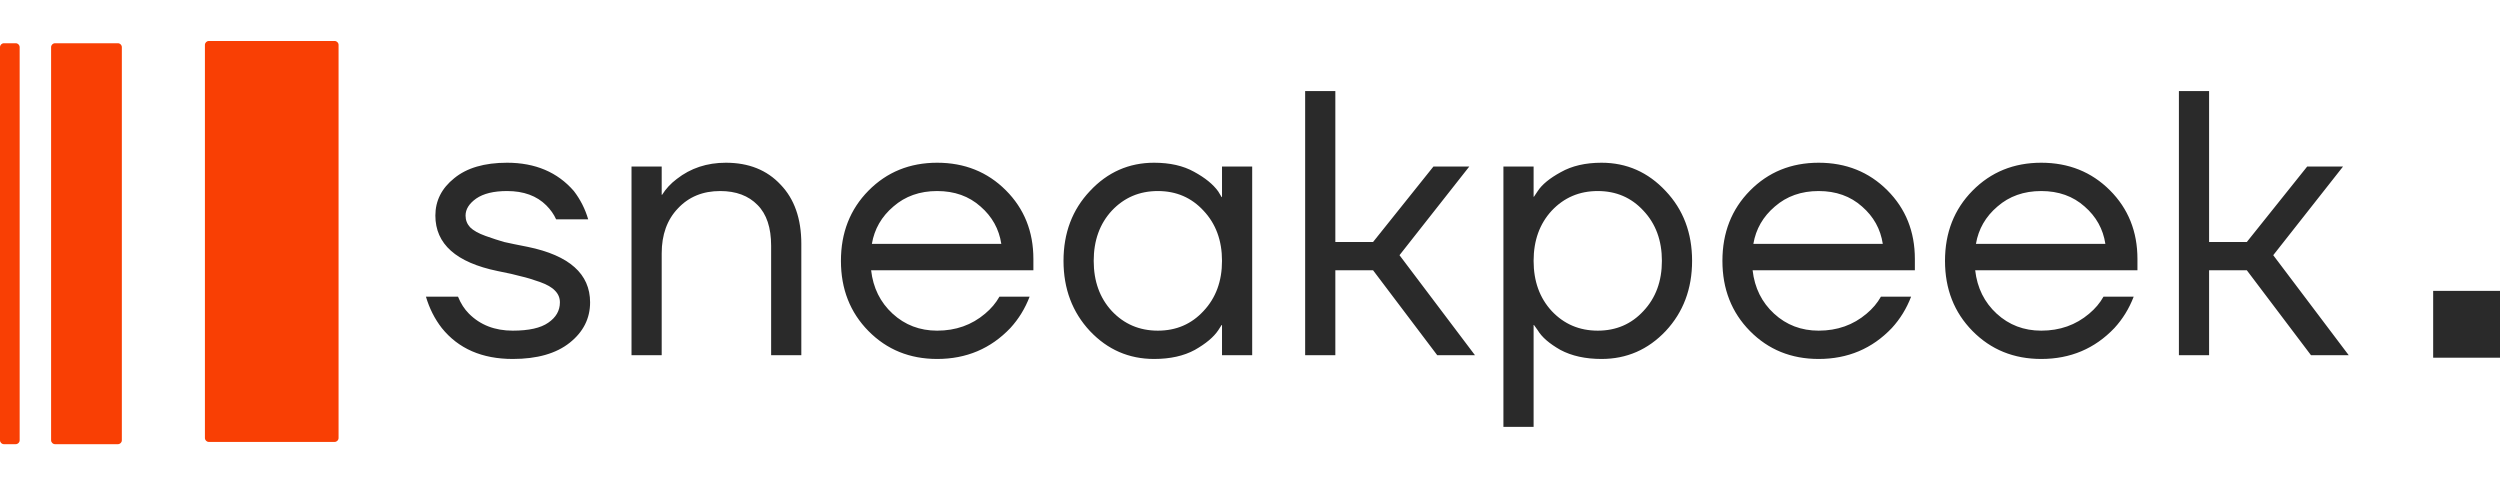
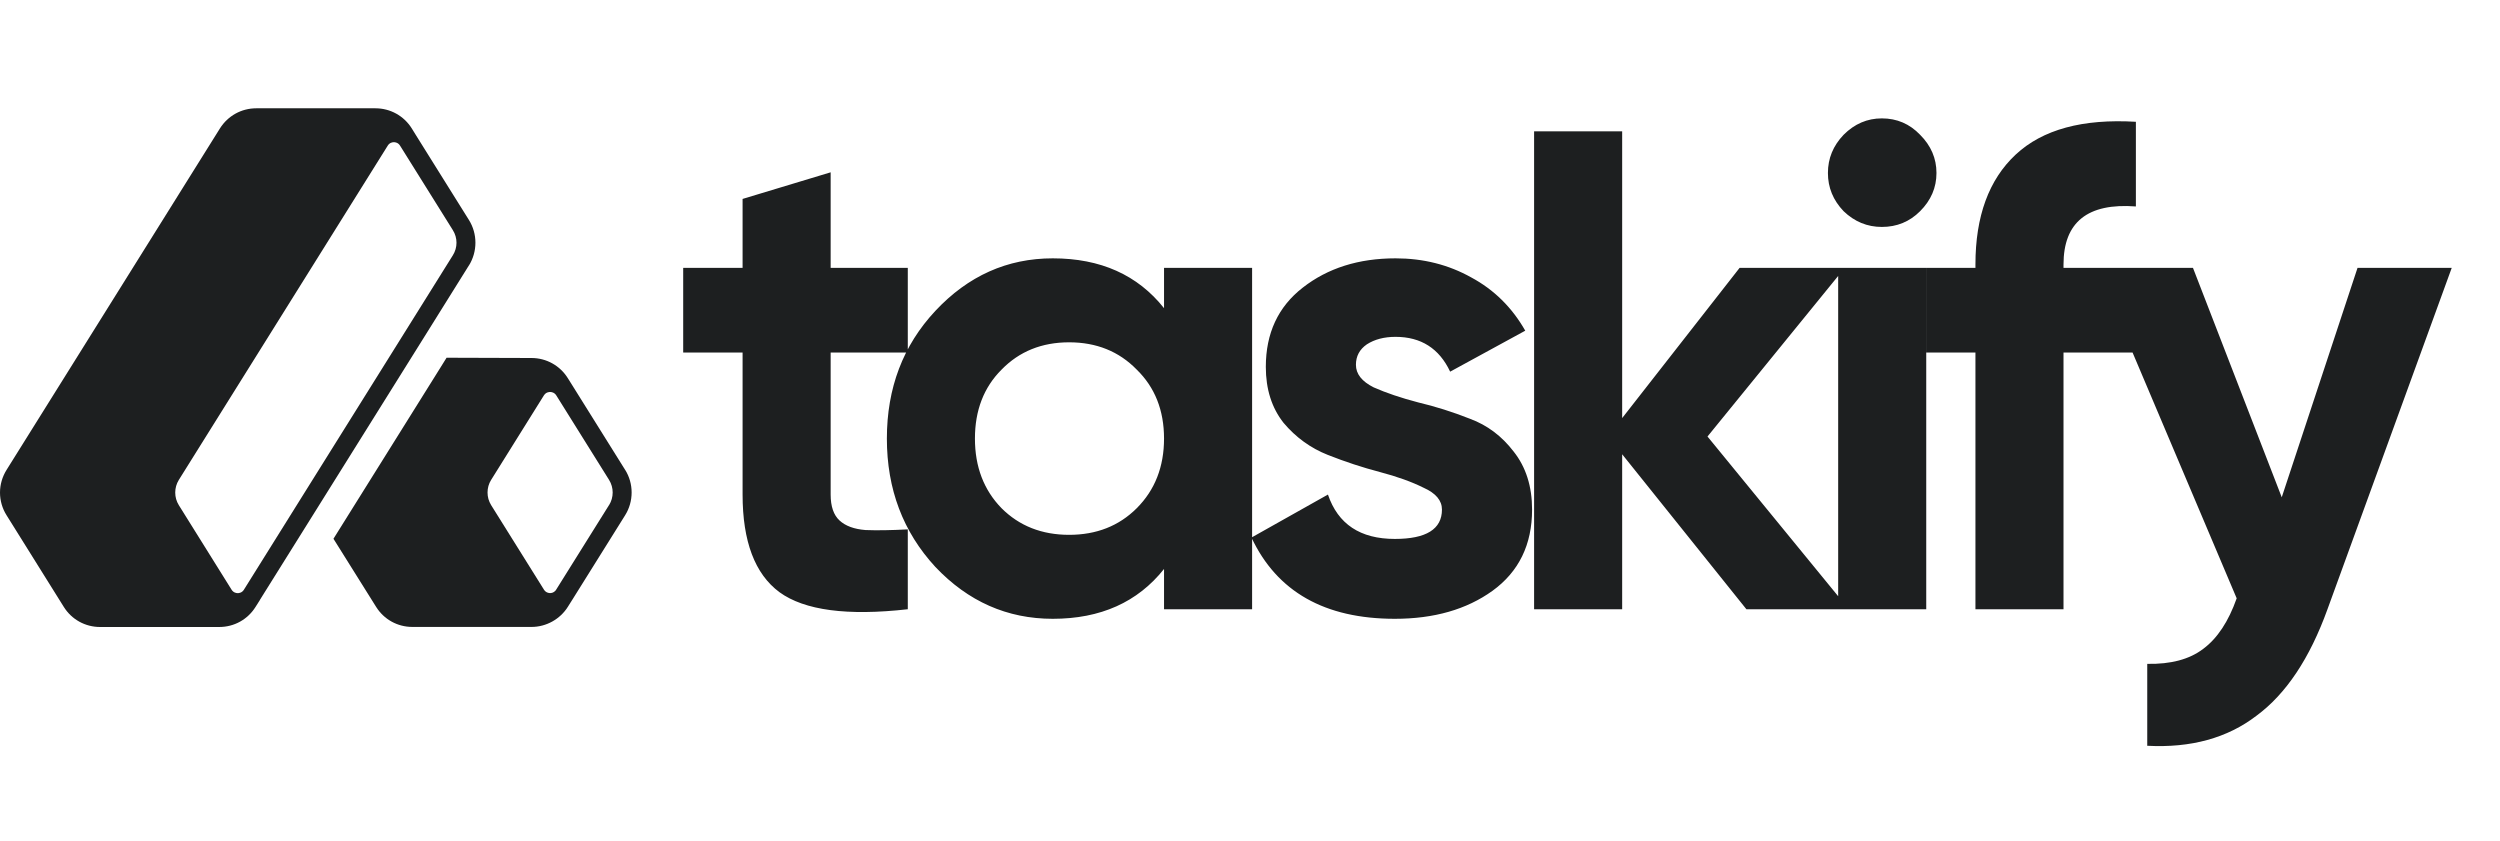
- <svg xmlns="http://www.w3.org/2000/svg" width="183" height="36" viewBox="0 0 183 36" fill="none">
-   <rect y="3.165" width="1.439" height="29.349" rx="0.288" fill="#F93F04" />
-   <rect x="3.74" y="3.165" width="5.179" height="29.349" rx="0.288" fill="#F93F04" />
-   <rect x="15" y="3" width="9.783" height="29.349" rx="0.288" fill="#F93F04" />
-   <path d="M31.179 21.718H33.527C33.729 22.216 33.996 22.63 34.328 22.962C35.156 23.79 36.224 24.204 37.532 24.204C38.711 24.204 39.576 24.011 40.128 23.625C40.699 23.238 40.985 22.741 40.985 22.133C40.985 21.801 40.865 21.516 40.626 21.276C40.405 21.037 40.036 20.825 39.521 20.641C39.005 20.457 38.545 20.319 38.14 20.227C37.753 20.116 37.182 19.988 36.427 19.84C33.389 19.214 31.869 17.86 31.869 15.78C31.869 14.693 32.33 13.782 33.25 13.045C34.171 12.29 35.46 11.912 37.118 11.912C39.18 11.912 40.81 12.603 42.007 13.984C42.486 14.61 42.836 15.301 43.056 16.056H40.709C40.543 15.688 40.303 15.347 39.99 15.034C39.291 14.334 38.333 13.984 37.118 13.984C36.142 13.984 35.387 14.168 34.852 14.537C34.337 14.905 34.079 15.319 34.079 15.78C34.079 16.111 34.19 16.396 34.411 16.636C34.65 16.875 35.028 17.087 35.543 17.271C36.059 17.455 36.51 17.603 36.897 17.713C37.302 17.805 37.882 17.925 38.637 18.072C41.675 18.698 43.195 20.052 43.195 22.133C43.195 23.311 42.697 24.297 41.703 25.088C40.709 25.88 39.318 26.276 37.532 26.276C35.285 26.276 33.554 25.521 32.339 24.011C31.823 23.348 31.436 22.584 31.179 21.718ZM46.227 26V12.189H48.436V14.26H48.464C48.74 13.818 49.099 13.432 49.541 13.1C50.554 12.308 51.751 11.912 53.132 11.912C54.808 11.912 56.143 12.447 57.138 13.515C58.15 14.564 58.657 16.01 58.657 17.851V26H56.447V17.989C56.447 16.663 56.115 15.669 55.453 15.006C54.79 14.325 53.878 13.984 52.718 13.984C51.447 13.984 50.416 14.408 49.624 15.255C48.832 16.084 48.436 17.179 48.436 18.542V26H46.227ZM63.572 24.232C62.228 22.869 61.556 21.157 61.556 19.094C61.556 17.032 62.228 15.319 63.572 13.957C64.917 12.594 66.593 11.912 68.6 11.912C70.607 11.912 72.283 12.585 73.627 13.929C74.972 15.273 75.644 16.949 75.644 18.956V19.785H63.766C63.913 21.074 64.438 22.133 65.34 22.962C66.243 23.79 67.329 24.204 68.6 24.204C69.963 24.204 71.132 23.79 72.108 22.962C72.55 22.593 72.9 22.179 73.158 21.718H75.367C75.036 22.584 74.566 23.348 73.959 24.011C72.522 25.521 70.736 26.276 68.6 26.276C66.593 26.276 64.917 25.595 63.572 24.232ZM63.821 17.851H73.296C73.13 16.765 72.624 15.853 71.776 15.117C70.929 14.362 69.871 13.984 68.6 13.984C67.329 13.984 66.261 14.362 65.396 15.117C64.53 15.853 64.005 16.765 63.821 17.851ZM79.783 24.232C78.494 22.851 77.849 21.138 77.849 19.094C77.849 17.05 78.494 15.347 79.783 13.984C81.072 12.603 82.637 11.912 84.478 11.912C85.639 11.912 86.615 12.133 87.406 12.575C88.217 13.017 88.806 13.496 89.174 14.012L89.423 14.426H89.451V12.189H91.66V26H89.451V23.79H89.423L89.174 24.177C88.843 24.674 88.272 25.153 87.462 25.613C86.651 26.055 85.657 26.276 84.478 26.276C82.637 26.276 81.072 25.595 79.783 24.232ZM81.385 15.421C80.501 16.378 80.059 17.603 80.059 19.094C80.059 20.586 80.501 21.811 81.385 22.768C82.287 23.726 83.41 24.204 84.755 24.204C86.099 24.204 87.213 23.726 88.097 22.768C88.999 21.811 89.451 20.586 89.451 19.094C89.451 17.603 88.999 16.378 88.097 15.421C87.213 14.463 86.099 13.984 84.755 13.984C83.41 13.984 82.287 14.463 81.385 15.421ZM95.537 26V6.664H97.747V17.713H100.509L104.929 12.189H107.553L102.443 18.68L107.967 26H105.205L100.509 19.785H97.747V26H95.537ZM110.05 31.248V12.189H112.26V14.399H112.287L112.564 13.984C112.877 13.505 113.438 13.045 114.249 12.603C115.059 12.143 116.053 11.912 117.232 11.912C119.073 11.912 120.639 12.603 121.928 13.984C123.217 15.347 123.861 17.05 123.861 19.094C123.861 21.138 123.217 22.851 121.928 24.232C120.639 25.595 119.073 26.276 117.232 26.276C116.053 26.276 115.05 26.055 114.221 25.613C113.411 25.153 112.858 24.674 112.564 24.177L112.287 23.79H112.26V31.248H110.05ZM113.586 15.421C112.702 16.378 112.26 17.603 112.26 19.094C112.26 20.586 112.702 21.811 113.586 22.768C114.488 23.726 115.611 24.204 116.956 24.204C118.3 24.204 119.414 23.726 120.298 22.768C121.2 21.811 121.651 20.586 121.651 19.094C121.651 17.603 121.2 16.378 120.298 15.421C119.414 14.463 118.3 13.984 116.956 13.984C115.611 13.984 114.488 14.463 113.586 15.421ZM128.097 24.232C126.753 22.869 126.081 21.157 126.081 19.094C126.081 17.032 126.753 15.319 128.097 13.957C129.442 12.594 131.117 11.912 133.125 11.912C135.132 11.912 136.808 12.585 138.152 13.929C139.496 15.273 140.168 16.949 140.168 18.956V19.785H128.291C128.438 21.074 128.963 22.133 129.865 22.962C130.767 23.79 131.854 24.204 133.125 24.204C134.487 24.204 135.657 23.79 136.633 22.962C137.075 22.593 137.425 22.179 137.682 21.718H139.892C139.561 22.584 139.091 23.348 138.483 24.011C137.047 25.521 135.261 26.276 133.125 26.276C131.117 26.276 129.442 25.595 128.097 24.232ZM128.346 17.851H137.82C137.655 16.765 137.148 15.853 136.301 15.117C135.454 14.362 134.395 13.984 133.125 13.984C131.854 13.984 130.786 14.362 129.92 15.117C129.055 15.853 128.53 16.765 128.346 17.851ZM144.39 24.232C143.046 22.869 142.374 21.157 142.374 19.094C142.374 17.032 143.046 15.319 144.39 13.957C145.735 12.594 147.41 11.912 149.418 11.912C151.425 11.912 153.101 12.585 154.445 13.929C155.789 15.273 156.461 16.949 156.461 18.956V19.785H144.584C144.731 21.074 145.256 22.133 146.158 22.962C147.061 23.79 148.147 24.204 149.418 24.204C150.78 24.204 151.95 23.79 152.926 22.962C153.368 22.593 153.718 22.179 153.975 21.718H156.185C155.854 22.584 155.384 23.348 154.776 24.011C153.34 25.521 151.554 26.276 149.418 26.276C147.41 26.276 145.735 25.595 144.39 24.232ZM144.639 17.851H154.113C153.948 16.765 153.441 15.853 152.594 15.117C151.747 14.362 150.688 13.984 149.418 13.984C148.147 13.984 147.079 14.362 146.213 15.117C145.348 15.853 144.823 16.765 144.639 17.851ZM159.496 26V6.664H161.705V17.713H164.468L168.887 12.189H171.511L166.401 18.68L171.926 26H169.164L164.468 19.785H161.705V26H159.496Z" fill="#2A2A2A" />
-   <rect x="178.108" y="21.292" width="4.892" height="4.892" fill="#2A2A2A" />
+ <svg xmlns="http://www.w3.org/2000/svg" width="119" height="40" viewBox="0 0 119 40" fill="none">
+   <path d="M29.754 22.362L27.242 18.342C27.242 18.342 27.233 18.325 27.227 18.318L27.029 18.002C26.655 17.402 26.009 17.043 25.302 17.041L21.257 17.028L20.975 17.481L16.14 25.217L15.873 25.645L17.899 28.881C18.273 29.483 18.919 29.842 19.631 29.842H25.301C26 29.842 26.661 29.474 27.031 28.883L27.231 28.564C27.231 28.564 27.238 28.555 27.24 28.551L29.756 24.526C30.169 23.868 30.169 23.017 29.756 22.362H29.754ZM28.988 24.045L26.472 28.07C26.461 28.089 26.448 28.104 26.437 28.119C26.349 28.218 26.235 28.231 26.185 28.231C26.127 28.231 25.985 28.214 25.893 28.069L23.378 24.044C23.35 23.999 23.325 23.952 23.303 23.901C23.281 23.853 23.264 23.804 23.249 23.754C23.193 23.552 23.193 23.335 23.249 23.133C23.277 23.034 23.32 22.935 23.376 22.846L25.887 18.824C25.887 18.824 25.891 18.819 25.893 18.815C25.953 18.725 26.028 18.684 26.093 18.671C26.119 18.663 26.142 18.662 26.16 18.658C26.17 18.658 26.179 18.658 26.188 18.658C26.246 18.658 26.39 18.677 26.48 18.822L28.991 22.842C29.221 23.208 29.221 23.679 28.991 24.045H28.988Z" fill="#1D1F20" />
+   <path d="M22.322 12.636C22.733 11.976 22.733 11.128 22.322 10.472L19.81 6.452L19.601 6.114C19.225 5.514 18.579 5.155 17.869 5.155H12.199C11.491 5.155 10.844 5.514 10.467 6.116L0.314 22.364C0.11 22.689 0 23.065 0 23.446C0 23.827 0.108 24.203 0.312 24.526L3.035 28.886C3.41 29.488 4.057 29.845 4.765 29.845H10.435C11.147 29.845 11.793 29.486 12.167 28.884L12.375 28.555C12.375 28.555 12.375 28.555 12.375 28.551L12.378 28.544L14.402 25.307L20.401 15.708L22.318 12.637L22.322 12.636ZM21.729 11.554C21.729 11.761 21.671 11.97 21.554 12.155L11.608 28.073C11.519 28.217 11.375 28.234 11.317 28.234C11.259 28.234 11.117 28.217 11.025 28.073L8.512 24.046C8.284 23.682 8.284 23.212 8.512 22.844L18.457 6.931C18.547 6.785 18.691 6.768 18.749 6.768C18.807 6.768 18.951 6.785 19.042 6.932L21.554 10.952C21.671 11.137 21.729 11.346 21.729 11.554Z" fill="#1D1F20" />
+   <path d="M43.211 16.781H39.539V23.541C39.539 24.104 39.68 24.515 39.962 24.775C40.243 25.035 40.655 25.187 41.197 25.23C41.738 25.252 42.41 25.241 43.211 25.198V29C40.33 29.325 38.294 29.054 37.102 28.188C35.932 27.321 35.347 25.772 35.347 23.541V16.781H32.52V12.752H35.347V9.469L39.539 8.202V12.752H43.211V16.781ZM55.408 12.752H59.6V29H55.408V27.083C54.152 28.664 52.386 29.455 50.111 29.455C47.945 29.455 46.082 28.632 44.522 26.985C42.984 25.317 42.215 23.28 42.215 20.876C42.215 18.471 42.984 16.445 44.522 14.799C46.082 13.131 47.945 12.297 50.111 12.297C52.386 12.297 54.152 13.087 55.408 14.669V12.752ZM47.674 24.191C48.519 25.035 49.592 25.458 50.891 25.458C52.191 25.458 53.264 25.035 54.109 24.191C54.975 23.324 55.408 22.219 55.408 20.876C55.408 19.533 54.975 18.439 54.109 17.594C53.264 16.727 52.191 16.294 50.891 16.294C49.592 16.294 48.519 16.727 47.674 17.594C46.829 18.439 46.407 19.533 46.407 20.876C46.407 22.219 46.829 23.324 47.674 24.191ZM64.542 17.366C64.542 17.799 64.824 18.157 65.387 18.439C65.972 18.698 66.676 18.937 67.5 19.153C68.323 19.348 69.146 19.608 69.969 19.933C70.793 20.237 71.486 20.757 72.049 21.493C72.634 22.23 72.927 23.151 72.927 24.256C72.927 25.924 72.298 27.213 71.042 28.123C69.807 29.011 68.258 29.455 66.395 29.455C63.058 29.455 60.783 28.166 59.57 25.588L63.21 23.541C63.687 24.949 64.748 25.653 66.395 25.653C67.889 25.653 68.637 25.187 68.637 24.256C68.637 23.822 68.344 23.476 67.76 23.215C67.196 22.934 66.503 22.685 65.68 22.468C64.856 22.252 64.033 21.981 63.21 21.656C62.387 21.331 61.683 20.822 61.098 20.128C60.534 19.413 60.253 18.525 60.253 17.464C60.253 15.86 60.838 14.604 62.008 13.694C63.199 12.762 64.672 12.297 66.427 12.297C67.749 12.297 68.951 12.6 70.034 13.207C71.118 13.791 71.973 14.636 72.602 15.741L69.027 17.691C68.507 16.586 67.64 16.034 66.427 16.034C65.886 16.034 65.431 16.153 65.062 16.391C64.716 16.63 64.542 16.954 64.542 17.366ZM88.004 29H83.129L77.215 21.623V29H73.023V6.252H77.215V19.901L82.804 12.752H87.809L81.277 20.778L88.004 29ZM89.576 10.802C88.883 10.802 88.276 10.553 87.757 10.054C87.258 9.534 87.009 8.928 87.009 8.234C87.009 7.541 87.258 6.935 87.757 6.415C88.276 5.895 88.883 5.635 89.576 5.635C90.291 5.635 90.898 5.895 91.396 6.415C91.916 6.935 92.176 7.541 92.176 8.234C92.176 8.928 91.916 9.534 91.396 10.054C90.898 10.553 90.291 10.802 89.576 10.802ZM87.497 29V12.752H91.689V29H87.497ZM101.668 9.827C99.371 9.653 98.223 10.574 98.223 12.589V12.752H101.668V16.781H98.223V29H94.031V16.781H91.691V12.752H94.031V12.589C94.031 10.293 94.67 8.549 95.948 7.357C97.226 6.165 99.133 5.646 101.668 5.797V9.827ZM112.218 12.752H116.702L110.788 29C109.943 31.34 108.817 33.03 107.408 34.069C106.022 35.131 104.289 35.608 102.209 35.499V31.6C103.335 31.621 104.224 31.383 104.874 30.885C105.545 30.387 106.076 29.585 106.466 28.48L99.804 12.752H104.386L108.611 23.671L112.218 12.752Z" fill="#1D1F20" />
</svg>
